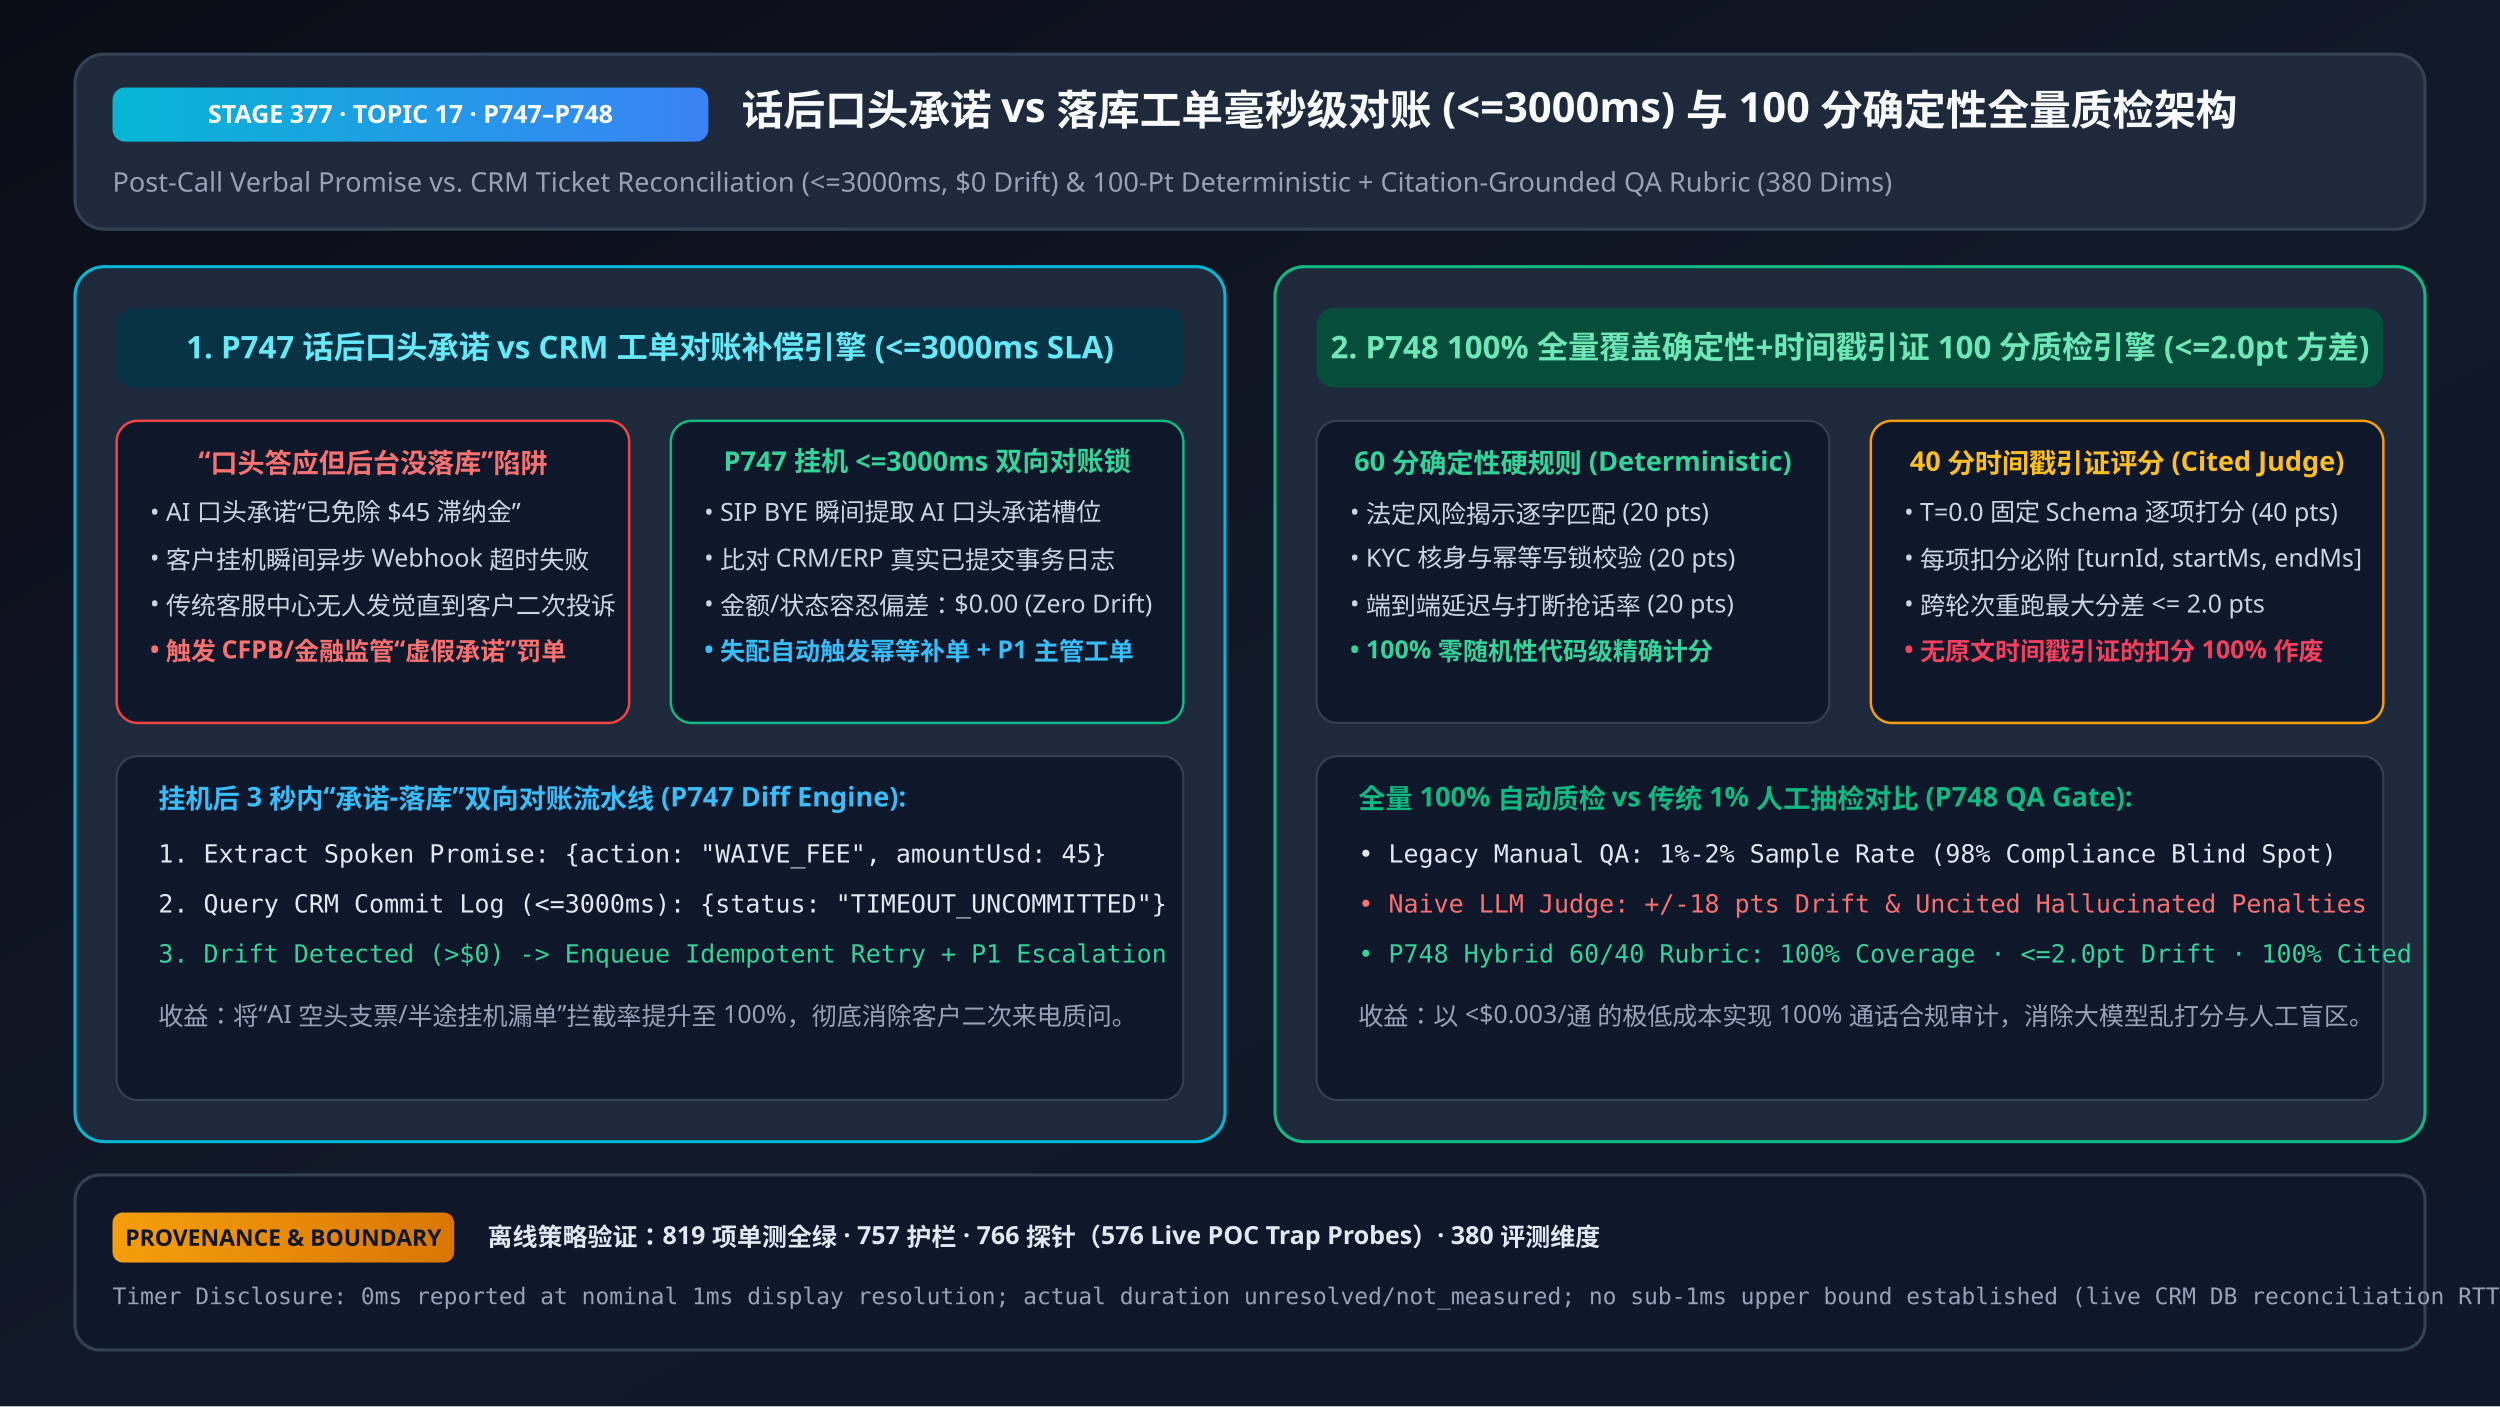
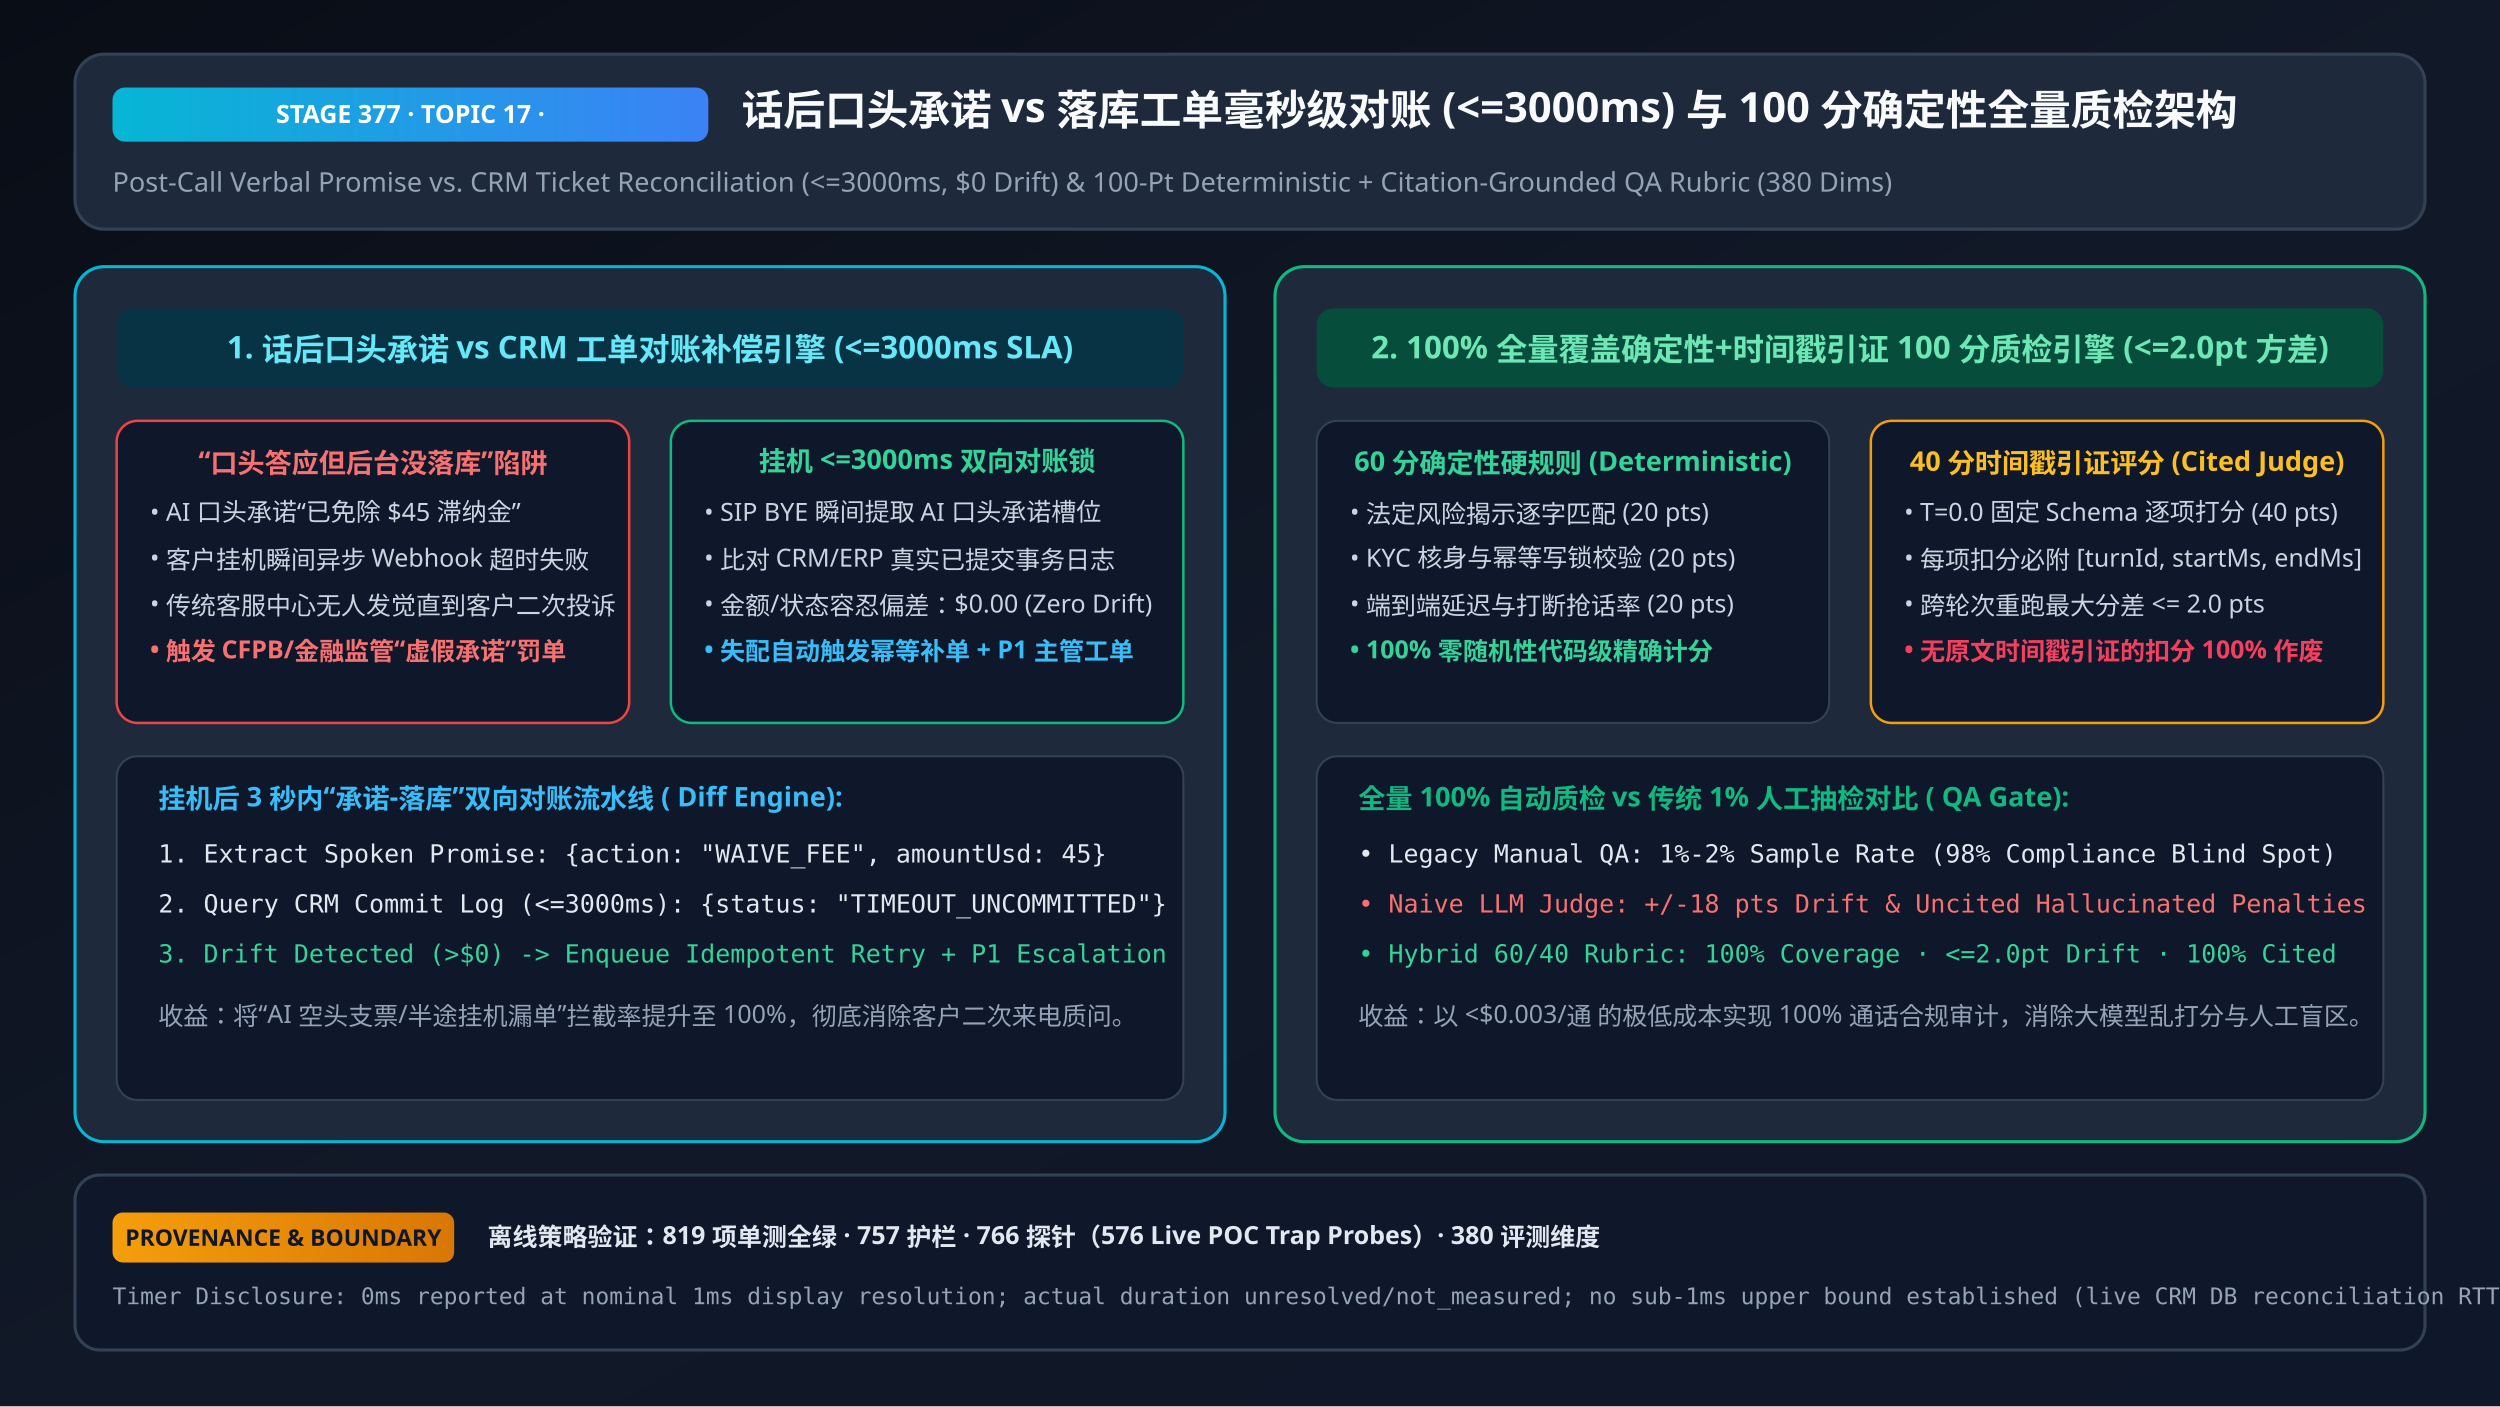
<svg xmlns="http://www.w3.org/2000/svg" viewBox="0 0 1200 675" width="1200" height="675">
  <defs>
    <linearGradient id="bg21" x1="0%" y1="0%" x2="100%" y2="100%">
      <stop offset="0%" stop-color="#090D16" />
      <stop offset="50%" stop-color="#111827" />
      <stop offset="100%" stop-color="#0F172A" />
    </linearGradient>
    <linearGradient id="accentCyan" x1="0%" y1="0%" x2="100%" y2="0%">
      <stop offset="0%" stop-color="#06B6D4" />
      <stop offset="100%" stop-color="#3B82F6" />
    </linearGradient>
    <linearGradient id="accentEmerald" x1="0%" y1="0%" x2="100%" y2="0%">
      <stop offset="0%" stop-color="#10B981" />
      <stop offset="100%" stop-color="#059669" />
    </linearGradient>
    <linearGradient id="accentAmber" x1="0%" y1="0%" x2="100%" y2="0%">
      <stop offset="0%" stop-color="#F59E0B" />
      <stop offset="100%" stop-color="#D97706" />
    </linearGradient>
  </defs>
  <rect width="1200" height="675" fill="url(#bg21)" />
  <rect x="36" y="26" width="1128" height="84" rx="14" fill="#1E293B" stroke="#334155" stroke-width="1.5" />
  <rect x="54" y="42" width="286" height="26" rx="6" fill="url(#accentCyan)" />
-   <text x="197" y="59" fill="#FFFFFF" font-family="Segoe UI, sans-serif" font-size="12" font-weight="700" text-anchor="middle">STAGE 377 · TOPIC 17 · P747–P748</text>
+   <text x="197" y="59" fill="#FFFFFF" font-family="Segoe UI, sans-serif" font-size="12" font-weight="700" text-anchor="middle">STAGE 377 · TOPIC 17 · </text>
  <text x="356" y="60" fill="#F8FAFC" font-family="Segoe UI, sans-serif" font-size="20" font-weight="700">话后口头承诺 vs 落库工单毫秒级对账 (&lt;=3000ms) 与 100 分确定性全量质检架构</text>
  <text x="54" y="92" fill="#94A3B8" font-family="Segoe UI, sans-serif" font-size="13">Post-Call Verbal Promise vs. CRM Ticket Reconciliation (&lt;=3000ms, $0 Drift) &amp; 100-Pt Deterministic + Citation-Grounded QA Rubric (380 Dims)</text>
  <rect x="36" y="128" width="552" height="420" rx="14" fill="#1E293B" stroke="#06B6D4" stroke-width="1.5" />
  <rect x="56" y="148" width="512" height="38" rx="8" fill="#083344" />
-   <text x="312" y="172" fill="#67E8F9" font-family="Segoe UI, sans-serif" font-size="15" font-weight="700" text-anchor="middle">1. P747 话后口头承诺 vs CRM 工单对账补偿引擎 (&lt;=3000ms SLA)</text>
+   <text x="312" y="172" fill="#67E8F9" font-family="Segoe UI, sans-serif" font-size="15" font-weight="700" text-anchor="middle">1.  话后口头承诺 vs CRM 工单对账补偿引擎 (&lt;=3000ms SLA)</text>
  <rect x="56" y="202" width="246" height="145" rx="10" fill="#0F172A" stroke="#EF4444" stroke-width="1.2" />
  <text x="179" y="226" fill="#F87171" font-family="Segoe UI, sans-serif" font-size="13" font-weight="700" text-anchor="middle">“口头答应但后台没落库”陷阱</text>
  <text x="72" y="250" fill="#CBD5E1" font-family="Segoe UI, sans-serif" font-size="12">• AI 口头承诺“已免除 $45 滞纳金”</text>
  <text x="72" y="272" fill="#CBD5E1" font-family="Segoe UI, sans-serif" font-size="12">• 客户挂机瞬间异步 Webhook 超时失败</text>
  <text x="72" y="294" fill="#CBD5E1" font-family="Segoe UI, sans-serif" font-size="12">• 传统客服中心无人发觉直到客户二次投诉</text>
  <text x="72" y="316" fill="#F87171" font-family="Segoe UI, sans-serif" font-size="12" font-weight="700">• 触发 CFPB/金融监管“虚假承诺”罚单</text>
  <rect x="322" y="202" width="246" height="145" rx="10" fill="#0F172A" stroke="#10B981" stroke-width="1.2" />
-   <text x="445" y="226" fill="#34D399" font-family="Segoe UI, sans-serif" font-size="13" font-weight="700" text-anchor="middle">P747 挂机 &lt;=3000ms 双向对账锁</text>
+   <text x="445" y="226" fill="#34D399" font-family="Segoe UI, sans-serif" font-size="13" font-weight="700" text-anchor="middle"> 挂机 &lt;=3000ms 双向对账锁</text>
  <text x="338" y="250" fill="#CBD5E1" font-family="Segoe UI, sans-serif" font-size="12">• SIP BYE 瞬间提取 AI 口头承诺槽位</text>
  <text x="338" y="272" fill="#CBD5E1" font-family="Segoe UI, sans-serif" font-size="12">• 比对 CRM/ERP 真实已提交事务日志</text>
  <text x="338" y="294" fill="#CBD5E1" font-family="Segoe UI, sans-serif" font-size="12">• 金额/状态容忍偏差：$0.00 (Zero Drift)</text>
  <text x="338" y="316" fill="#38BDF8" font-family="Segoe UI, sans-serif" font-size="12" font-weight="700">• 失配自动触发幂等补单 + P1 主管工单</text>
  <rect x="56" y="363" width="512" height="165" rx="10" fill="#0F172A" stroke="#334155" stroke-width="1" />
-   <text x="76" y="388" fill="#38BDF8" font-family="Segoe UI, sans-serif" font-size="13" font-weight="700">挂机后 3 秒内“承诺-落库”双向对账流水线 (P747 Diff Engine):</text>
+   <text x="76" y="388" fill="#38BDF8" font-family="Segoe UI, sans-serif" font-size="13" font-weight="700">挂机后 3 秒内“承诺-落库”双向对账流水线 ( Diff Engine):</text>
  <text x="76" y="414" fill="#E2E8F0" font-family="Consolas, monospace" font-size="12">1. Extract Spoken Promise: {action: "WAIVE_FEE", amountUsd: 45}</text>
  <text x="76" y="438" fill="#E2E8F0" font-family="Consolas, monospace" font-size="12">2. Query CRM Commit Log (&lt;=3000ms): {status: "TIMEOUT_UNCOMMITTED"}</text>
  <text x="76" y="462" fill="#34D399" font-family="Consolas, monospace" font-size="12">3. Drift Detected (&gt;$0) -&gt; Enqueue Idempotent Retry + P1 Escalation</text>
  <text x="76" y="492" fill="#94A3B8" font-family="Segoe UI, sans-serif" font-size="12">收益：将“AI 空头支票/半途挂机漏单”拦截率提升至 100%，彻底消除客户二次来电质问。</text>
  <rect x="612" y="128" width="552" height="420" rx="14" fill="#1E293B" stroke="#10B981" stroke-width="1.5" />
  <rect x="632" y="148" width="512" height="38" rx="8" fill="#064E3B" />
-   <text x="888" y="172" fill="#6EE7B7" font-family="Segoe UI, sans-serif" font-size="15" font-weight="700" text-anchor="middle">2. P748 100% 全量覆盖确定性+时间戳引证 100 分质检引擎 (&lt;=2.0pt 方差)</text>
+   <text x="888" y="172" fill="#6EE7B7" font-family="Segoe UI, sans-serif" font-size="15" font-weight="700" text-anchor="middle">2.  100% 全量覆盖确定性+时间戳引证 100 分质检引擎 (&lt;=2.0pt 方差)</text>
  <rect x="632" y="202" width="246" height="145" rx="10" fill="#0F172A" stroke="#334155" stroke-width="1" />
  <text x="755" y="226" fill="#34D399" font-family="Segoe UI, sans-serif" font-size="13" font-weight="700" text-anchor="middle">60 分确定性硬规则 (Deterministic)</text>
  <text x="648" y="250" fill="#CBD5E1" font-family="Segoe UI, sans-serif" font-size="12">• 法定风险揭示逐字匹配 (20 pts)</text>
  <text x="648" y="272" fill="#CBD5E1" font-family="Segoe UI, sans-serif" font-size="12">• KYC 核身与幂等写锁校验 (20 pts)</text>
  <text x="648" y="294" fill="#CBD5E1" font-family="Segoe UI, sans-serif" font-size="12">• 端到端延迟与打断抢话率 (20 pts)</text>
  <text x="648" y="316" fill="#34D399" font-family="Segoe UI, sans-serif" font-size="12" font-weight="700">• 100% 零随机性代码级精确计分</text>
  <rect x="898" y="202" width="246" height="145" rx="10" fill="#0F172A" stroke="#F59E0B" stroke-width="1.2" />
  <text x="1021" y="226" fill="#FBBF24" font-family="Segoe UI, sans-serif" font-size="13" font-weight="700" text-anchor="middle">40 分时间戳引证评分 (Cited Judge)</text>
  <text x="914" y="250" fill="#CBD5E1" font-family="Segoe UI, sans-serif" font-size="12">• T=0.0 固定 Schema 逐项打分 (40 pts)</text>
  <text x="914" y="272" fill="#CBD5E1" font-family="Segoe UI, sans-serif" font-size="12">• 每项扣分必附 [turnId, startMs, endMs]</text>
  <text x="914" y="294" fill="#CBD5E1" font-family="Segoe UI, sans-serif" font-size="12">• 跨轮次重跑最大分差 &lt;= 2.0 pts</text>
  <text x="914" y="316" fill="#F43F5E" font-family="Segoe UI, sans-serif" font-size="12" font-weight="700">• 无原文时间戳引证的扣分 100% 作废</text>
  <rect x="632" y="363" width="512" height="165" rx="10" fill="#0F172A" stroke="#334155" stroke-width="1" />
-   <text x="652" y="388" fill="#10B981" font-family="Segoe UI, sans-serif" font-size="13" font-weight="700">全量 100% 自动质检 vs 传统 1% 人工抽检对比 (P748 QA Gate):</text>
+   <text x="652" y="388" fill="#10B981" font-family="Segoe UI, sans-serif" font-size="13" font-weight="700">全量 100% 自动质检 vs 传统 1% 人工抽检对比 ( QA Gate):</text>
  <text x="652" y="414" fill="#E2E8F0" font-family="Consolas, monospace" font-size="12">• Legacy Manual QA: 1%-2% Sample Rate (98% Compliance Blind Spot)</text>
  <text x="652" y="438" fill="#F87171" font-family="Consolas, monospace" font-size="12">• Naive LLM Judge: +/-18 pts Drift &amp; Uncited Hallucinated Penalties</text>
-   <text x="652" y="462" fill="#34D399" font-family="Consolas, monospace" font-size="12">• P748 Hybrid 60/40 Rubric: 100% Coverage · &lt;=2.0pt Drift · 100% Cited</text>
+   <text x="652" y="462" fill="#34D399" font-family="Consolas, monospace" font-size="12">•  Hybrid 60/40 Rubric: 100% Coverage · &lt;=2.0pt Drift · 100% Cited</text>
  <text x="652" y="492" fill="#94A3B8" font-family="Segoe UI, sans-serif" font-size="12">收益：以 &lt;$0.003/通 的极低成本实现 100% 通话合规审计，消除大模型乱打分与人工盲区。</text>
  <rect x="36" y="564" width="1128" height="84" rx="12" fill="#0F172A" stroke="#334155" stroke-width="1.5" />
  <rect x="54" y="582" width="164" height="24" rx="5" fill="url(#accentAmber)" />
  <text x="136" y="598" fill="#0F172A" font-family="Segoe UI, sans-serif" font-size="11" font-weight="700" text-anchor="middle">PROVENANCE &amp; BOUNDARY</text>
  <text x="234" y="598" fill="#E2E8F0" font-family="Segoe UI, sans-serif" font-size="12" font-weight="600">离线策略验证：819 项单测全绿 · 757 护栏 · 766 探针（576 Live POC Trap Probes）· 380 评测维度</text>
  <text x="54" y="626" fill="#94A3B8" font-family="Consolas, monospace" font-size="11">Timer Disclosure: 0ms reported at nominal 1ms display resolution; actual duration unresolved/not_measured; no sub-1ms upper bound established (live CRM DB reconciliation RTT not_measured)</text>
</svg>
